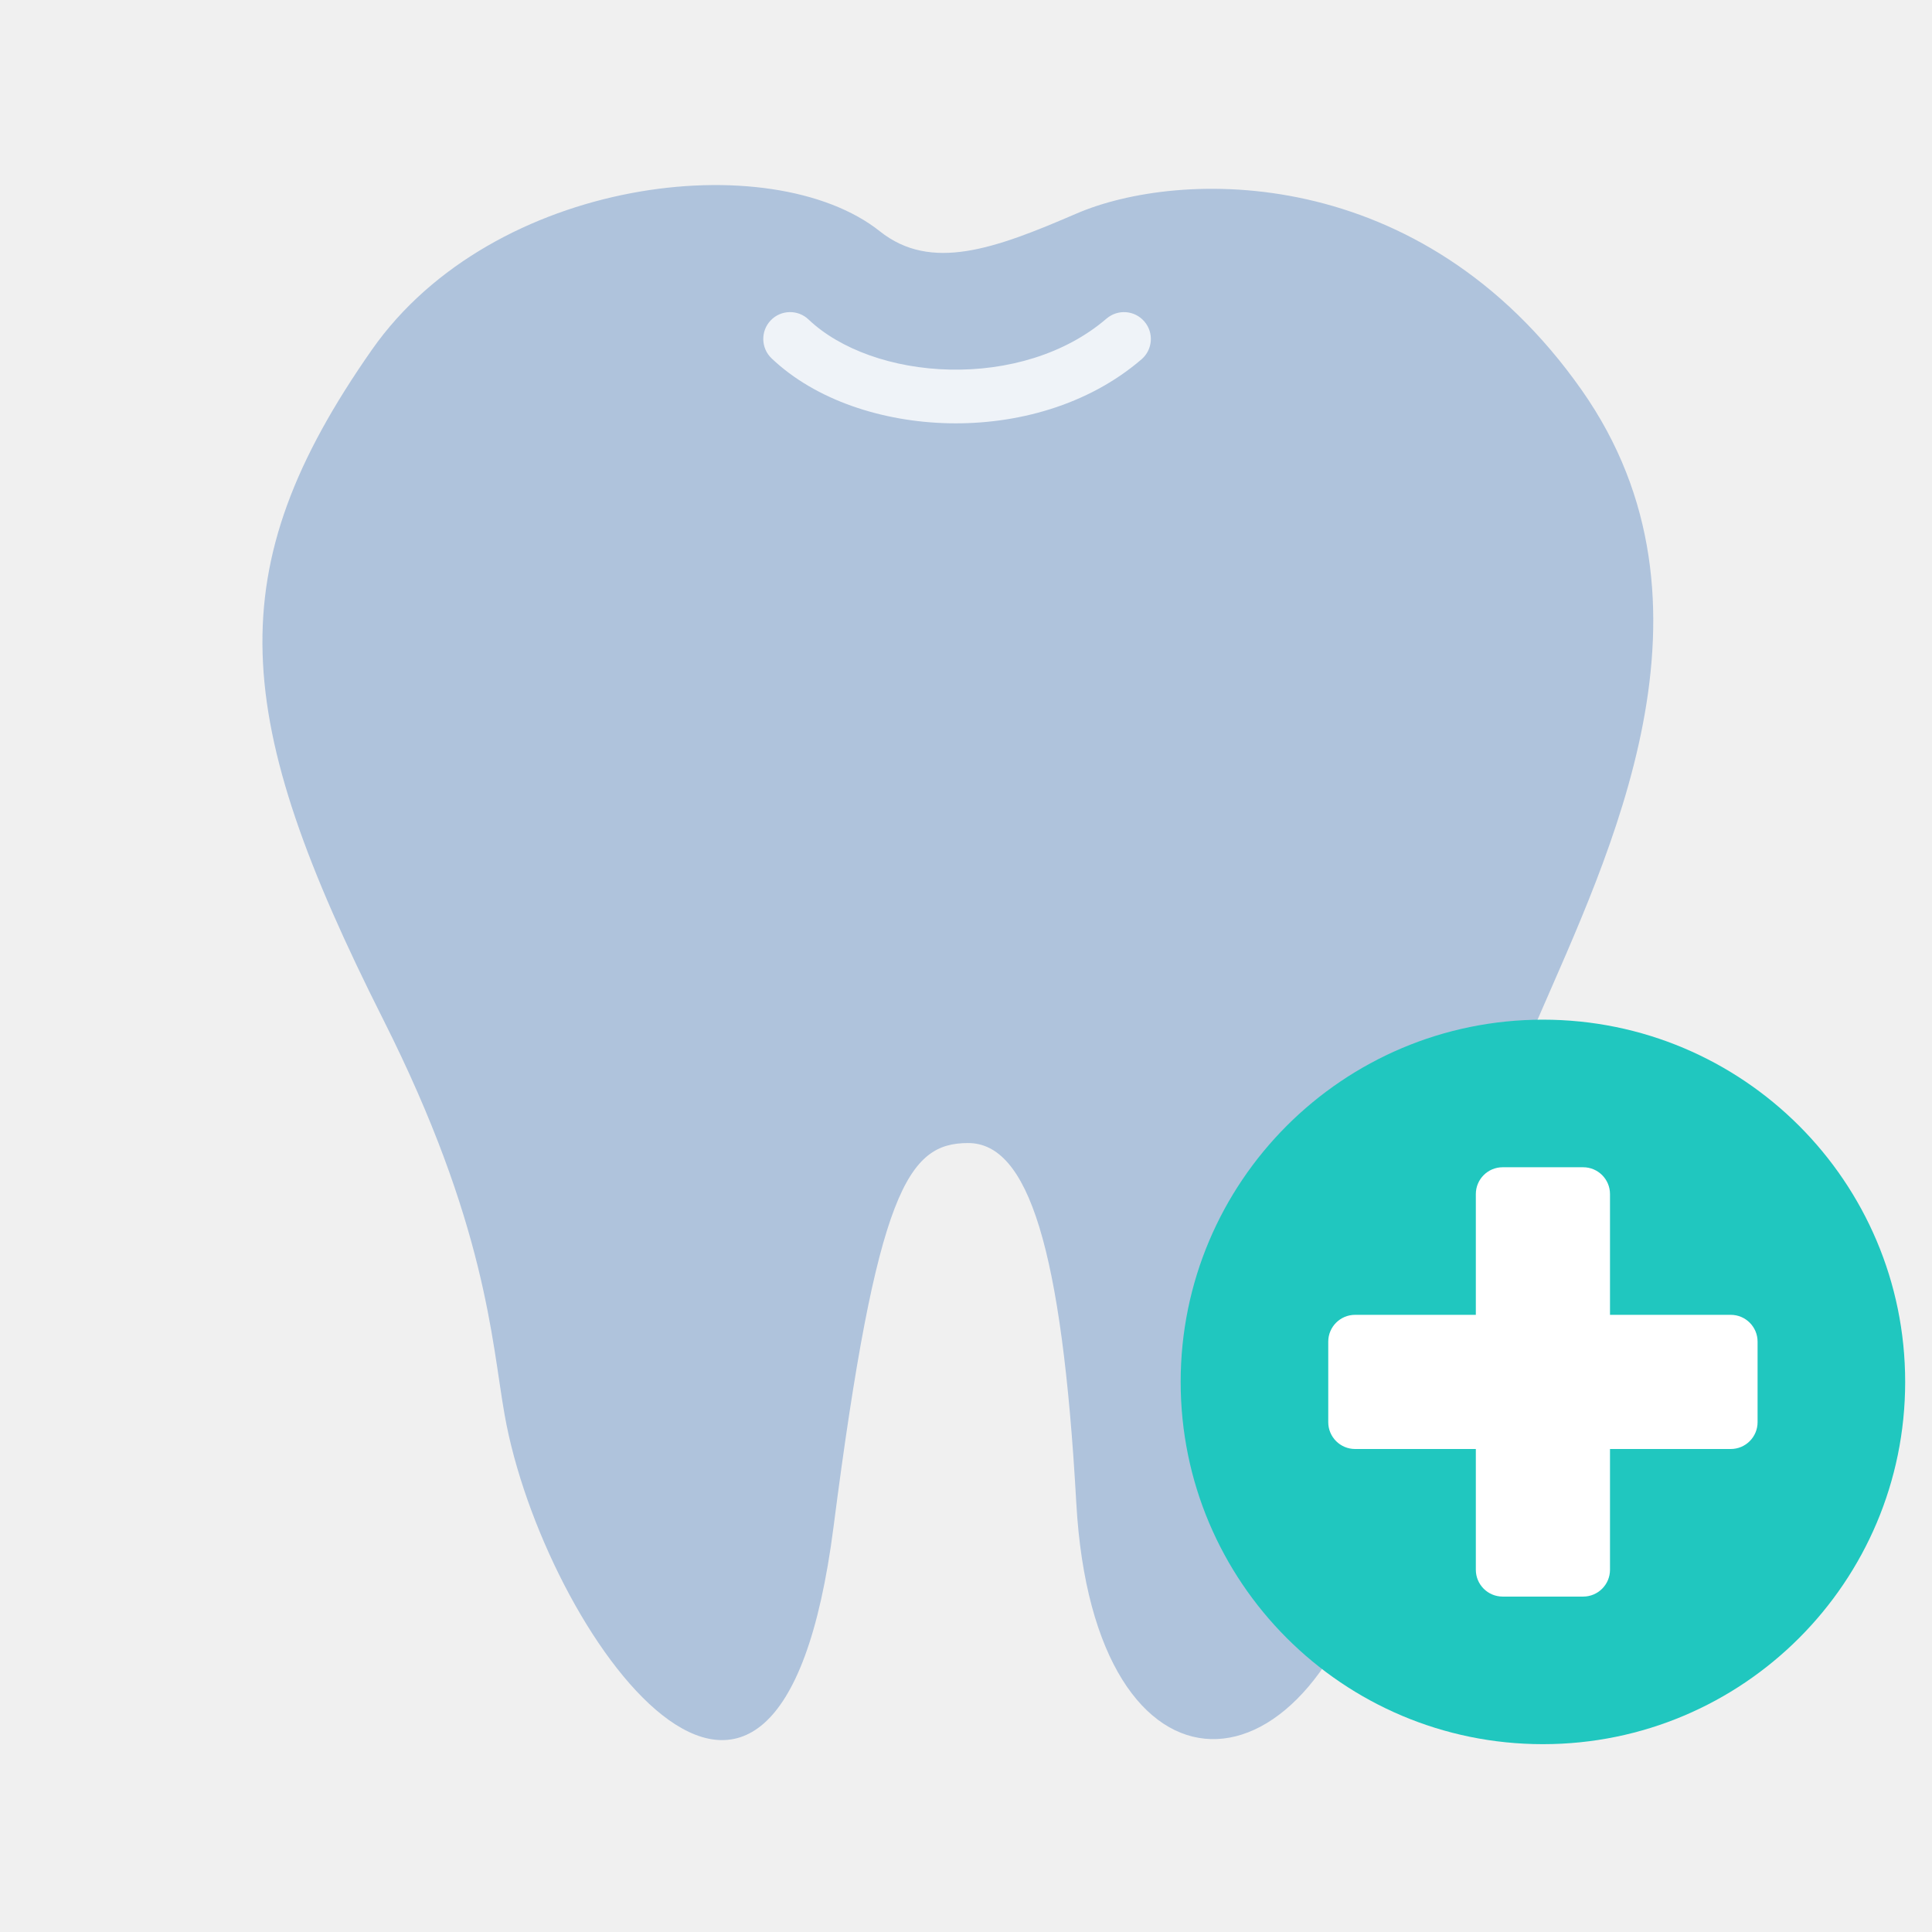
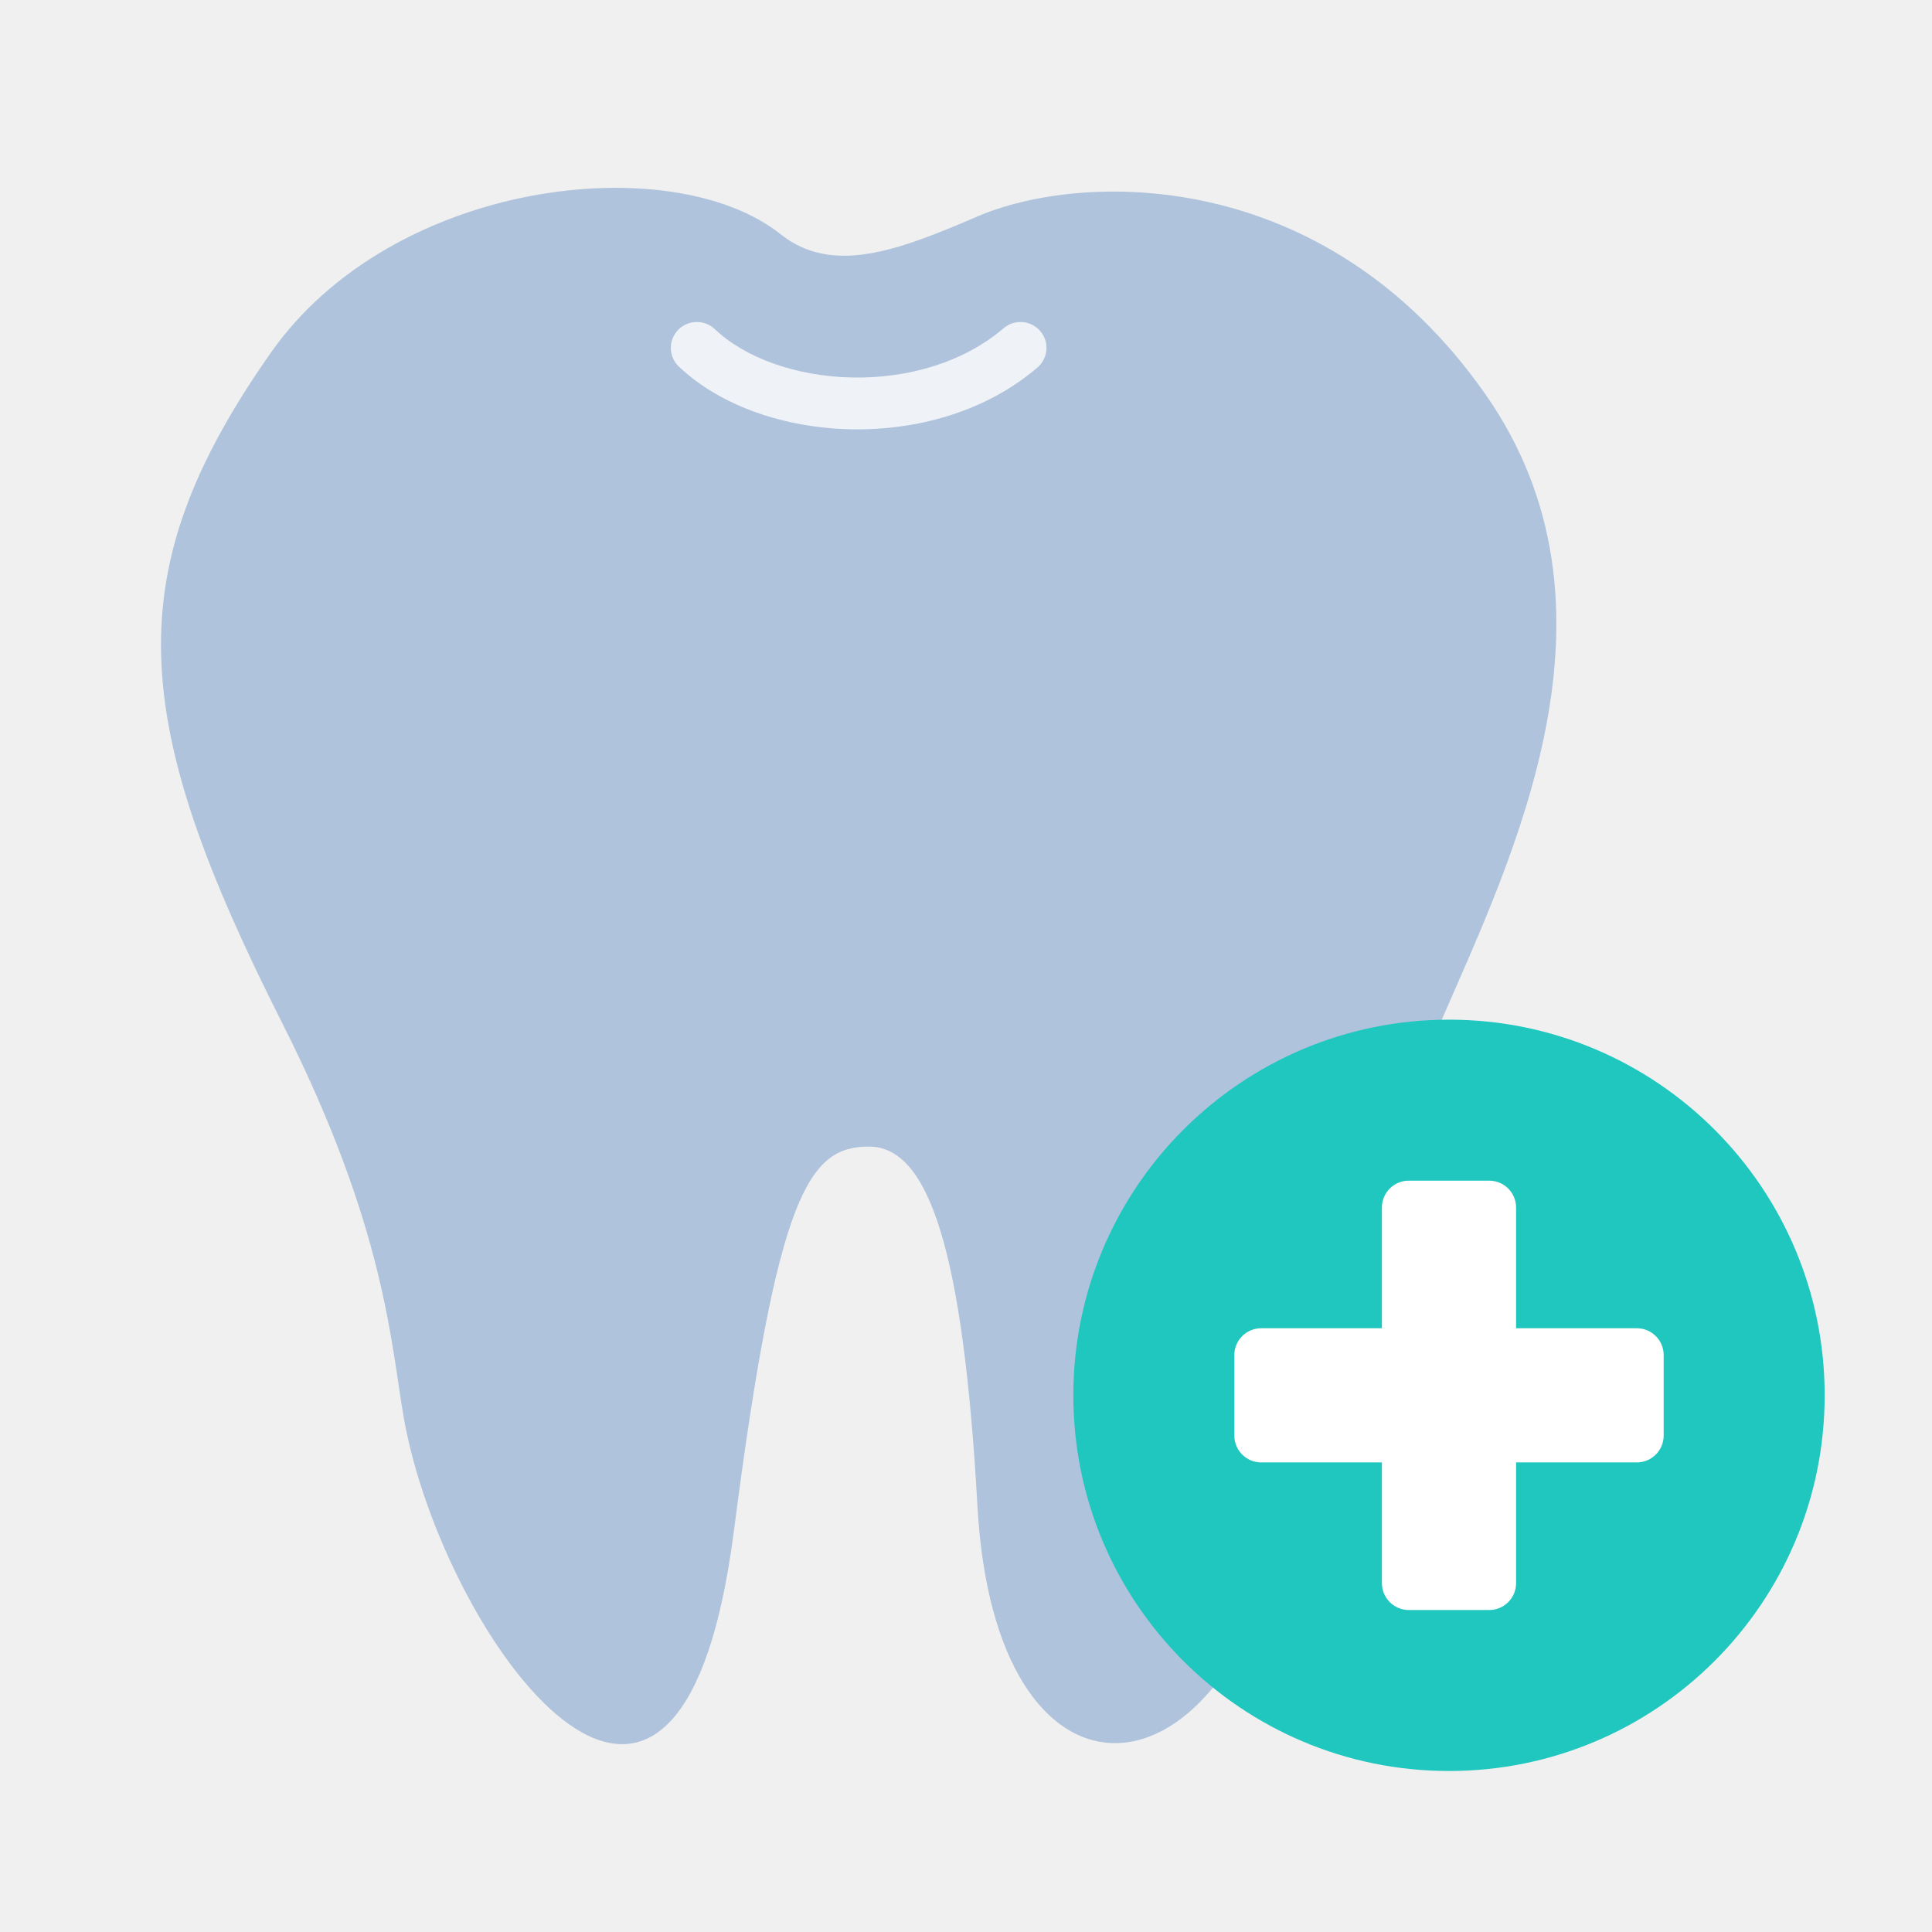
<svg xmlns="http://www.w3.org/2000/svg" width="36" height="36" viewBox="0 0 36 36" fill="none">
-   <path d="M6.93 6.517C9.192 3.286 14.379 2.706 16.395 4.31C17.35 5.07 18.537 4.637 20.055 3.981C21.953 3.16 26.472 2.994 29.475 7.272C32.282 11.271 29.982 15.921 28.652 18.995C27.832 20.893 26.925 23.273 25.732 28.456C24.523 33.708 20.384 33.886 20.055 28.004C19.79 23.251 19.158 21.299 18.04 21.299C16.921 21.299 16.341 22.16 15.531 28.456C14.489 36.551 10.116 30.406 9.402 26.358C9.158 24.977 9.064 22.816 7.14 18.995C4.301 13.36 4.058 10.62 6.93 6.517Z" fill="#AFC3DC" />
-   <path fill-rule="evenodd" clip-rule="evenodd" d="M21.323 5.99C21.504 6.199 21.48 6.515 21.271 6.695C20.271 7.555 18.937 7.913 17.684 7.887C16.438 7.861 15.193 7.453 14.378 6.678C14.178 6.488 14.17 6.171 14.36 5.971C14.55 5.771 14.867 5.763 15.067 5.954C15.653 6.511 16.634 6.865 17.705 6.887C18.77 6.909 19.846 6.601 20.618 5.937C20.828 5.757 21.143 5.78 21.323 5.99Z" fill="white" fill-opacity="0.8" />
-   <path d="M35.5 25.75C35.5 29.478 32.478 32.5 28.75 32.5C25.022 32.5 22 29.478 22 25.75C22 22.022 25.022 19 28.75 19C32.478 19 35.5 22.022 35.5 25.75Z" fill="#20C7BF" />
-   <rect x="27.5" y="21.75" width="2.5" height="8" rx="0.5" fill="white" />
-   <rect x="24.75" y="24.5" width="8" height="2.5" rx="0.5" fill="white" />
+   <path d="M5.047 6.572C7.316 3.338 12.52 2.757 14.542 4.362C15.5 5.123 16.691 4.69 18.214 4.033C20.118 3.212 24.652 3.045 27.665 7.327C30.481 11.329 28.173 15.983 26.839 19.06C26.016 20.959 25.106 23.341 23.909 28.528C22.697 33.784 18.544 33.963 18.214 28.076C17.948 23.319 17.314 21.365 16.192 21.365C15.07 21.365 14.488 22.227 13.675 28.528C12.63 36.63 8.243 30.48 7.526 26.429C7.282 25.047 7.188 22.884 5.257 19.06C2.409 13.42 2.165 10.678 5.047 6.572Z" fill="#AFC3DC" />
+   <path fill-rule="evenodd" clip-rule="evenodd" d="M19.383 6.168C19.557 6.37 19.534 6.674 19.331 6.848C18.363 7.678 17.07 8.024 15.855 7.999C14.647 7.974 13.44 7.58 12.651 6.832C12.457 6.649 12.449 6.343 12.633 6.15C12.818 5.957 13.125 5.949 13.319 6.133C13.887 6.671 14.837 7.013 15.876 7.034C16.908 7.055 17.951 6.758 18.699 6.117C18.902 5.943 19.208 5.966 19.383 6.168Z" fill="white" fill-opacity="0.8" />
+   <path d="M34 26C34 29.866 30.866 33 27 33C23.134 33 20 29.866 20 26C20 22.134 23.134 19 27 19C30.866 19 34 22.134 34 26Z" fill="#20C7BF" />
+   <path d="M25.75 22.5C25.75 22.224 25.974 22 26.25 22H27.75C28.026 22 28.25 22.224 28.25 22.5V29.5C28.25 29.776 28.026 30 27.75 30H26.25C25.974 30 25.75 29.776 25.75 29.5V22.5Z" fill="white" />
+   <path d="M23 25.25C23 24.974 23.224 24.75 23.5 24.75H30.5C30.776 24.75 31 24.974 31 25.25V26.75C31 27.026 30.776 27.25 30.5 27.25H23.5C23.224 27.25 23 27.026 23 26.75V25.25Z" fill="white" />
</svg>
